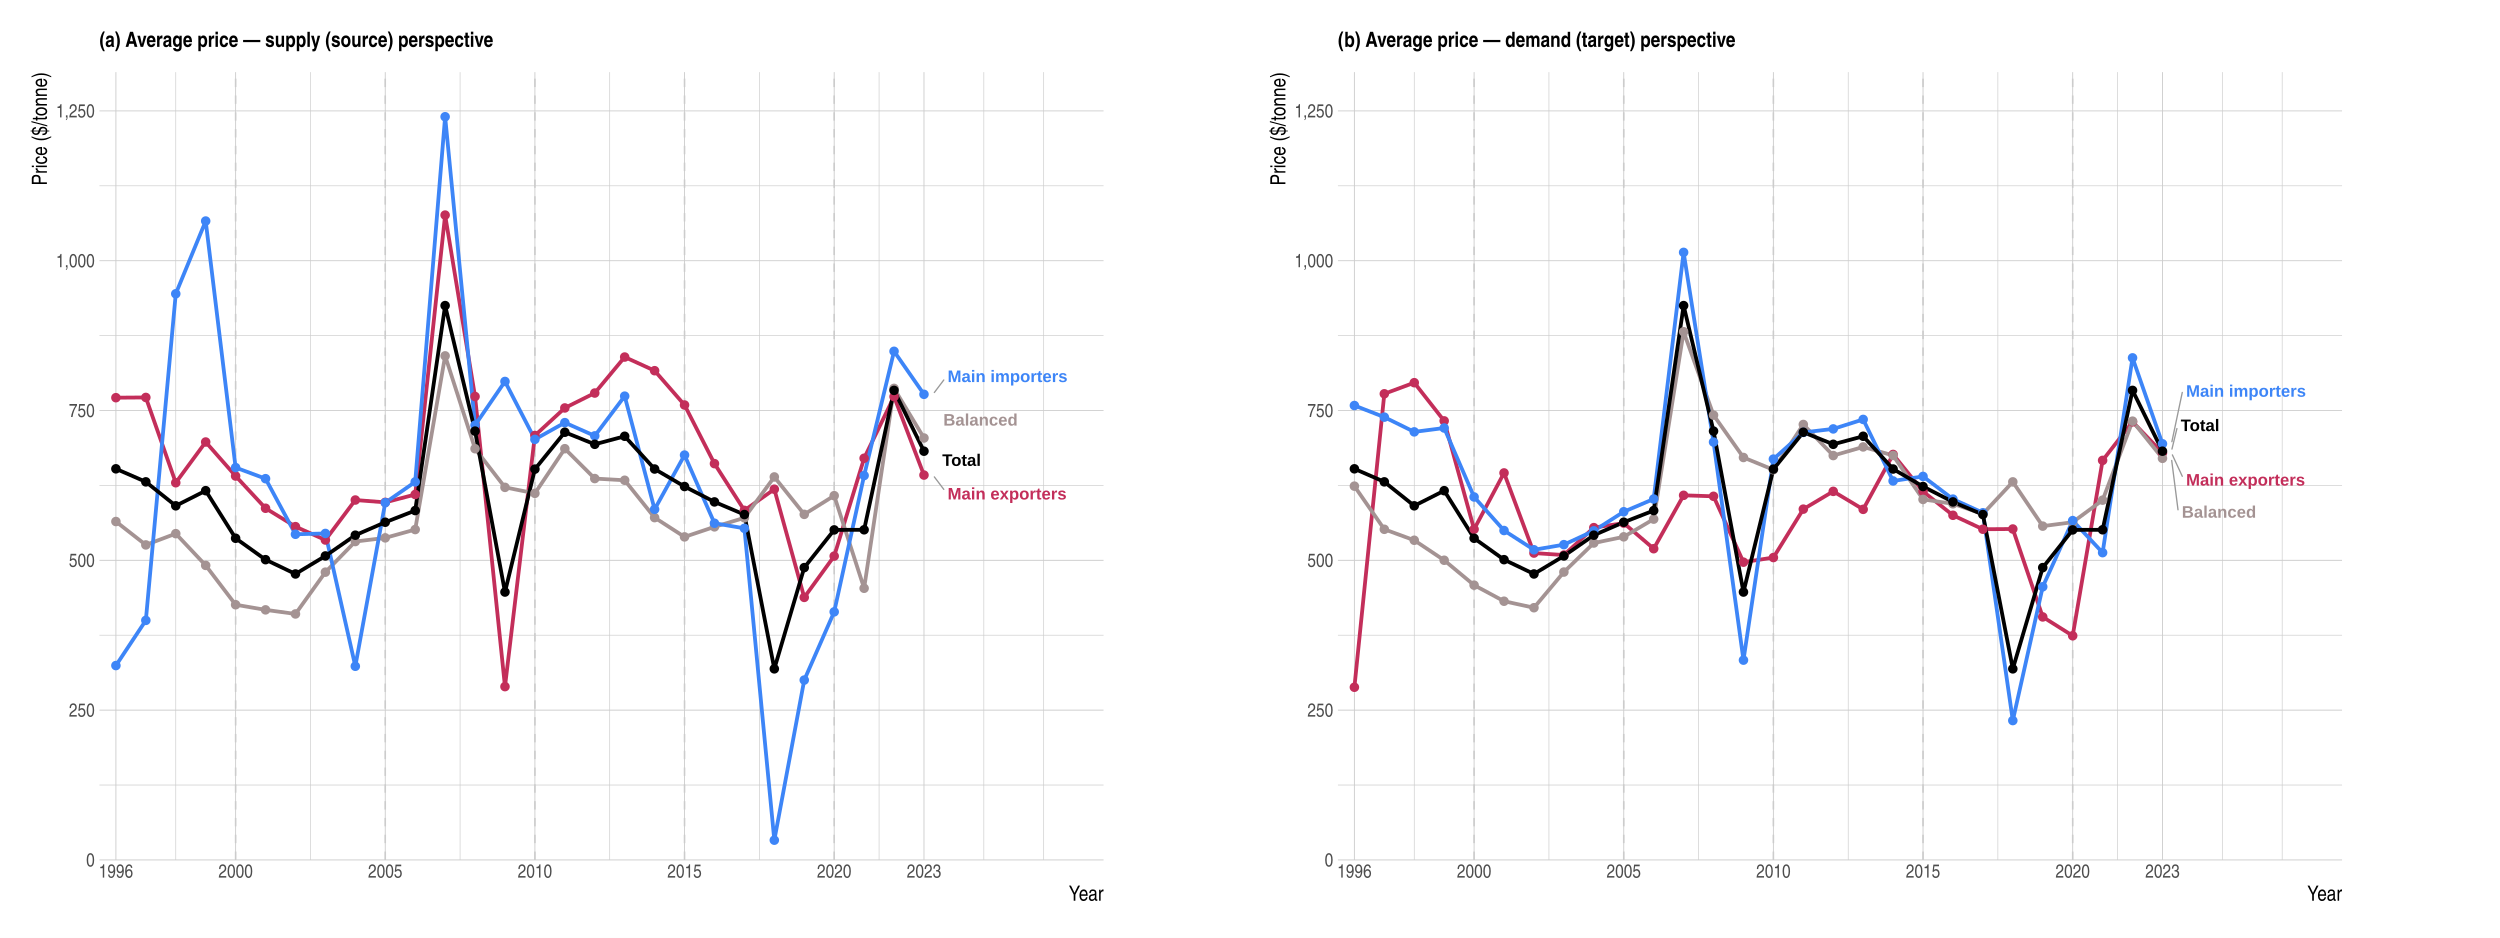
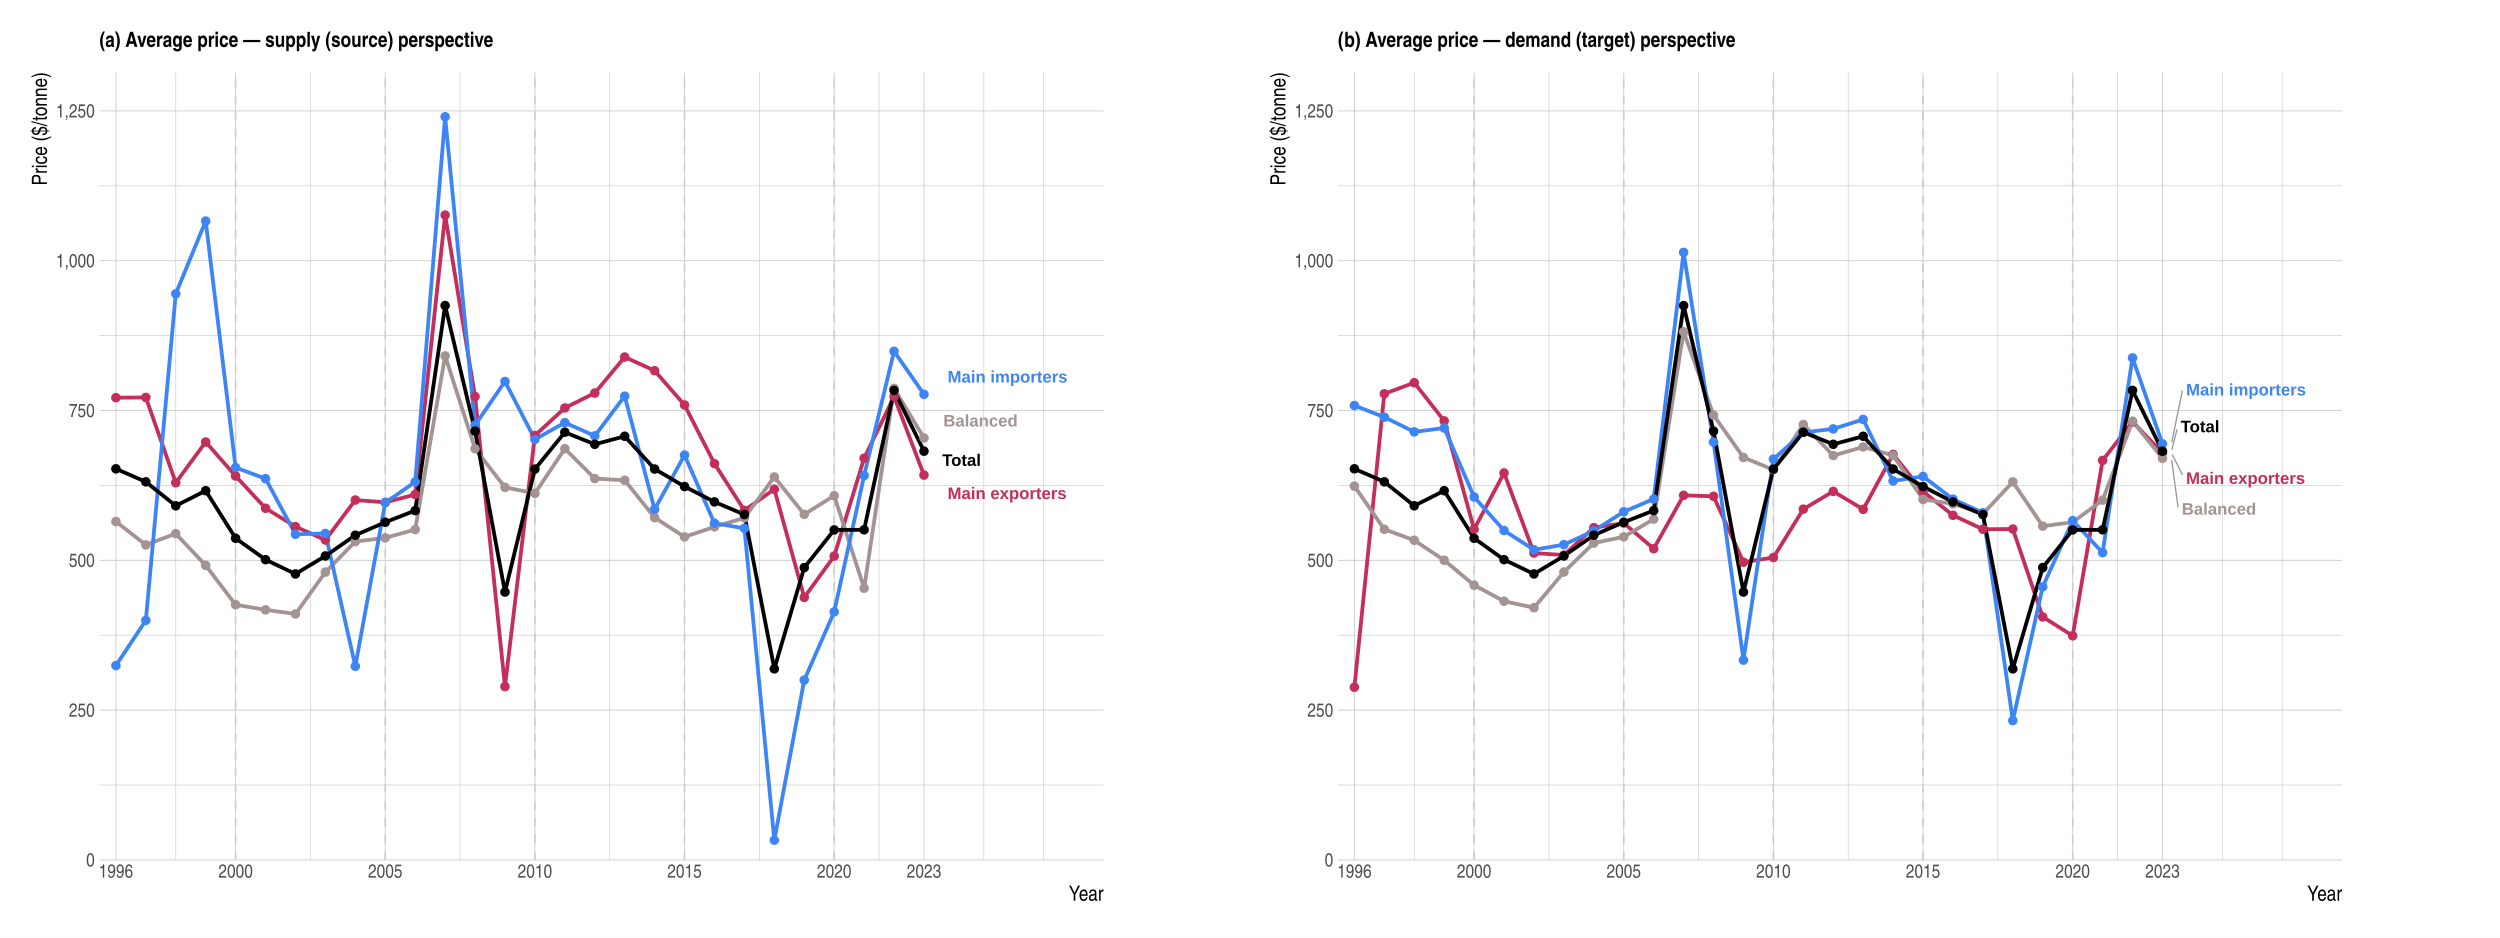
<svg xmlns="http://www.w3.org/2000/svg" class="svglite" width="1190.40pt" height="446.40pt" viewBox="0 0 1190.40 446.40">
  <defs>
    <style type="text/css">
    .svglite line, .svglite polyline, .svglite polygon, .svglite path, .svglite rect, .svglite circle {
      fill: none;
      stroke: #000000;
      stroke-linecap: round;
      stroke-linejoin: round;
      stroke-miterlimit: 10.00;
    }
    .svglite text {
      white-space: pre;
    }
  </style>
  </defs>
  <rect width="100%" height="100%" style="stroke: none; fill: #FFFFFF;" />
  <defs>
    <clipPath id="cpMC4wMHwxMTkwLjQwfDAuMDB8NDQ2LjQw">
      <rect x="0.00" y="0.00" width="1190.40" height="446.40" />
    </clipPath>
  </defs>
  <g clip-path="url(#cpMC4wMHwxMTkwLjQwfDAuMDB8NDQ2LjQw)">
    <rect x="0.00" y="0.00" width="1190.40" height="446.40" style="stroke-width: 1.07; stroke: #FFFFFF; fill: #FFFFFF;" />
  </g>
  <defs>
    <clipPath id="cpNDcuMzV8MTExNS4xOHwzNC4zNnw0MDkuNDY=">
      <rect x="47.35" y="34.36" width="1067.83" height="375.10" />
    </clipPath>
  </defs>
  <g clip-path="url(#cpNDcuMzV8MTExNS4xOHwzNC4zNnw0MDkuNDY=)">
</g>
  <g clip-path="url(#cpMC4wMHwxMTkwLjQwfDAuMDB8NDQ2LjQw)">
</g>
  <defs>
    <clipPath id="cpNS40OHw1OTUuMjB8NS40OHw0NDAuOTI=">
      <rect x="5.48" y="5.48" width="589.72" height="435.44" />
    </clipPath>
  </defs>
  <g clip-path="url(#cpNS40OHw1OTUuMjB8NS40OHw0NDAuOTI=)">
</g>
  <g clip-path="url(#cpMC4wMHwxMTkwLjQwfDAuMDB8NDQ2LjQw)">
</g>
  <defs>
    <clipPath id="cpNTk1LjIwfDExODQuOTJ8NS40OHw0NDAuOTI=">
      <rect x="595.20" y="5.48" width="589.72" height="435.44" />
    </clipPath>
  </defs>
  <g clip-path="url(#cpNTk1LjIwfDExODQuOTJ8NS40OHw0NDAuOTI=)">
</g>
  <g clip-path="url(#cpMC4wMHwxMTkwLjQwfDAuMDB8NDQ2LjQw)">
    <polyline points="47.35,373.80 525.46,373.80 " style="stroke-width: 0.32; stroke: #CCCCCC; stroke-linecap: butt;" />
    <polyline points="47.35,302.46 525.46,302.46 " style="stroke-width: 0.32; stroke: #CCCCCC; stroke-linecap: butt;" />
    <polyline points="47.35,231.13 525.46,231.13 " style="stroke-width: 0.32; stroke: #CCCCCC; stroke-linecap: butt;" />
    <polyline points="47.35,159.80 525.46,159.80 " style="stroke-width: 0.32; stroke: #CCCCCC; stroke-linecap: butt;" />
    <polyline points="47.35,88.47 525.46,88.47 " style="stroke-width: 0.32; stroke: #CCCCCC; stroke-linecap: butt;" />
    <polyline points="83.69,409.46 83.69,34.36 " style="stroke-width: 0.32; stroke: #CCCCCC; stroke-linecap: butt;" />
    <polyline points="147.82,409.46 147.82,34.36 " style="stroke-width: 0.32; stroke: #CCCCCC; stroke-linecap: butt;" />
    <polyline points="219.07,409.46 219.07,34.36 " style="stroke-width: 0.32; stroke: #CCCCCC; stroke-linecap: butt;" />
    <polyline points="290.32,409.46 290.32,34.36 " style="stroke-width: 0.32; stroke: #CCCCCC; stroke-linecap: butt;" />
    <polyline points="361.58,409.46 361.58,34.36 " style="stroke-width: 0.32; stroke: #CCCCCC; stroke-linecap: butt;" />
    <polyline points="418.58,409.46 418.58,34.36 " style="stroke-width: 0.32; stroke: #CCCCCC; stroke-linecap: butt;" />
    <polyline points="468.46,409.46 468.46,34.36 " style="stroke-width: 0.32; stroke: #CCCCCC; stroke-linecap: butt;" />
    <polyline points="496.96,409.46 496.96,34.36 " style="stroke-width: 0.32; stroke: #CCCCCC; stroke-linecap: butt;" />
    <polyline points="47.35,409.46 525.46,409.46 " style="stroke-width: 0.43; stroke: #CCCCCC; stroke-linecap: butt;" />
    <polyline points="47.35,338.13 525.46,338.13 " style="stroke-width: 0.43; stroke: #CCCCCC; stroke-linecap: butt;" />
    <polyline points="47.35,266.80 525.46,266.80 " style="stroke-width: 0.43; stroke: #CCCCCC; stroke-linecap: butt;" />
    <polyline points="47.35,195.47 525.46,195.47 " style="stroke-width: 0.43; stroke: #CCCCCC; stroke-linecap: butt;" />
    <polyline points="47.35,124.14 525.46,124.14 " style="stroke-width: 0.43; stroke: #CCCCCC; stroke-linecap: butt;" />
    <polyline points="47.35,52.80 525.46,52.80 " style="stroke-width: 0.43; stroke: #CCCCCC; stroke-linecap: butt;" />
    <polyline points="55.19,409.46 55.19,34.36 " style="stroke-width: 0.43; stroke: #CCCCCC; stroke-linecap: butt;" />
    <polyline points="112.19,409.46 112.19,34.36 " style="stroke-width: 0.43; stroke: #CCCCCC; stroke-linecap: butt;" />
    <polyline points="183.44,409.46 183.44,34.36 " style="stroke-width: 0.43; stroke: #CCCCCC; stroke-linecap: butt;" />
    <polyline points="254.70,409.46 254.70,34.36 " style="stroke-width: 0.43; stroke: #CCCCCC; stroke-linecap: butt;" />
    <polyline points="325.95,409.46 325.95,34.36 " style="stroke-width: 0.43; stroke: #CCCCCC; stroke-linecap: butt;" />
    <polyline points="397.21,409.46 397.21,34.36 " style="stroke-width: 0.43; stroke: #CCCCCC; stroke-linecap: butt;" />
    <polyline points="439.96,409.46 439.96,34.36 " style="stroke-width: 0.43; stroke: #CCCCCC; stroke-linecap: butt;" />
    <line x1="112.19" y1="409.46" x2="112.19" y2="34.36" style="stroke-width: 0.75; stroke: #CCCCCC; stroke-dasharray: 4.00,4.00; stroke-linecap: butt;" />
    <line x1="183.44" y1="409.46" x2="183.44" y2="34.36" style="stroke-width: 0.75; stroke: #CCCCCC; stroke-dasharray: 4.00,4.00; stroke-linecap: butt;" />
    <line x1="254.70" y1="409.46" x2="254.70" y2="34.36" style="stroke-width: 0.75; stroke: #CCCCCC; stroke-dasharray: 4.00,4.00; stroke-linecap: butt;" />
    <line x1="325.95" y1="409.46" x2="325.95" y2="34.36" style="stroke-width: 0.75; stroke: #CCCCCC; stroke-dasharray: 4.00,4.00; stroke-linecap: butt;" />
    <line x1="397.21" y1="409.46" x2="397.21" y2="34.36" style="stroke-width: 0.75; stroke: #CCCCCC; stroke-dasharray: 4.00,4.00; stroke-linecap: butt;" />
    <polyline points="55.19,189.36 69.44,189.25 83.69,229.86 97.94,210.47 112.19,226.67 126.44,242.01 140.69,250.76 154.94,257.13 169.19,238.09 183.44,239.21 197.70,235.46 211.95,102.42 226.20,188.80 240.45,326.94 254.70,207.36 268.95,194.25 283.20,187.15 297.45,170.01 311.70,176.51 325.95,192.85 340.20,220.76 354.45,243.02 368.70,232.94 382.95,284.45 397.21,264.80 411.46,218.20 425.71,188.87 439.96,226.21 " style="stroke-width: 1.81; stroke: #C32E5A; stroke-linecap: butt;" />
    <polyline points="55.19,248.33 69.44,259.47 83.69,254.10 97.94,269.22 112.19,287.95 126.44,290.39 140.69,292.34 154.94,272.44 169.19,257.86 183.44,256.11 197.70,252.15 211.95,169.45 226.20,213.66 240.45,232.06 254.70,234.91 268.95,213.65 283.20,227.87 297.45,228.68 311.70,246.47 325.95,255.65 340.20,250.87 354.45,246.57 368.70,227.10 382.95,244.92 397.21,236.02 411.46,280.11 425.71,184.93 439.96,208.56 " style="stroke-width: 1.81; stroke: #A49393; stroke-linecap: butt;" />
    <polyline points="55.19,316.91 69.44,295.40 83.69,139.89 97.94,105.25 112.19,222.64 126.44,227.93 140.69,254.40 154.94,254.01 169.19,317.25 183.44,239.35 197.70,229.46 211.95,55.59 226.20,202.44 240.45,181.64 254.70,209.22 268.95,201.24 283.20,207.55 297.45,188.63 311.70,242.53 325.95,216.69 340.20,249.15 354.45,251.56 368.70,400.06 382.95,323.82 397.21,291.34 411.46,226.43 425.71,167.28 439.96,187.76 " style="stroke-width: 1.81; stroke: #3D85F7; stroke-linecap: butt;" />
    <polyline points="55.19,223.23 69.44,229.44 83.69,240.85 97.94,233.64 112.19,256.30 126.44,266.49 140.69,273.30 154.94,264.72 169.19,254.84 183.44,248.67 197.70,243.11 211.95,145.51 226.20,205.28 240.45,281.91 254.70,223.38 268.95,205.81 283.20,211.56 297.45,207.73 311.70,223.33 325.95,231.66 340.20,238.99 354.45,245.01 368.70,318.48 382.95,270.27 397.21,252.32 411.46,252.26 425.71,185.89 439.96,214.84 " style="stroke-width: 1.81; stroke-linecap: butt;" />
    <circle cx="55.19" cy="189.36" r="2.27" style="stroke-width: 0.71; stroke: none; fill: #C32E5A;" />
    <circle cx="69.44" cy="189.25" r="2.27" style="stroke-width: 0.71; stroke: none; fill: #C32E5A;" />
    <circle cx="83.69" cy="229.86" r="2.27" style="stroke-width: 0.71; stroke: none; fill: #C32E5A;" />
    <circle cx="97.94" cy="210.47" r="2.27" style="stroke-width: 0.71; stroke: none; fill: #C32E5A;" />
    <circle cx="112.19" cy="226.67" r="2.27" style="stroke-width: 0.71; stroke: none; fill: #C32E5A;" />
    <circle cx="126.44" cy="242.01" r="2.27" style="stroke-width: 0.71; stroke: none; fill: #C32E5A;" />
    <circle cx="140.69" cy="250.76" r="2.27" style="stroke-width: 0.71; stroke: none; fill: #C32E5A;" />
    <circle cx="154.94" cy="257.13" r="2.27" style="stroke-width: 0.71; stroke: none; fill: #C32E5A;" />
    <circle cx="169.19" cy="238.09" r="2.27" style="stroke-width: 0.71; stroke: none; fill: #C32E5A;" />
    <circle cx="183.44" cy="239.21" r="2.27" style="stroke-width: 0.71; stroke: none; fill: #C32E5A;" />
    <circle cx="197.70" cy="235.46" r="2.27" style="stroke-width: 0.71; stroke: none; fill: #C32E5A;" />
    <circle cx="211.95" cy="102.42" r="2.27" style="stroke-width: 0.71; stroke: none; fill: #C32E5A;" />
    <circle cx="226.20" cy="188.80" r="2.27" style="stroke-width: 0.71; stroke: none; fill: #C32E5A;" />
    <circle cx="240.45" cy="326.94" r="2.27" style="stroke-width: 0.71; stroke: none; fill: #C32E5A;" />
    <circle cx="254.70" cy="207.36" r="2.27" style="stroke-width: 0.71; stroke: none; fill: #C32E5A;" />
    <circle cx="268.95" cy="194.25" r="2.27" style="stroke-width: 0.71; stroke: none; fill: #C32E5A;" />
    <circle cx="283.20" cy="187.15" r="2.27" style="stroke-width: 0.71; stroke: none; fill: #C32E5A;" />
    <circle cx="297.45" cy="170.01" r="2.27" style="stroke-width: 0.71; stroke: none; fill: #C32E5A;" />
    <circle cx="311.70" cy="176.51" r="2.27" style="stroke-width: 0.71; stroke: none; fill: #C32E5A;" />
    <circle cx="325.95" cy="192.85" r="2.27" style="stroke-width: 0.71; stroke: none; fill: #C32E5A;" />
    <circle cx="340.20" cy="220.76" r="2.27" style="stroke-width: 0.71; stroke: none; fill: #C32E5A;" />
    <circle cx="354.45" cy="243.02" r="2.27" style="stroke-width: 0.71; stroke: none; fill: #C32E5A;" />
    <circle cx="368.70" cy="232.94" r="2.27" style="stroke-width: 0.71; stroke: none; fill: #C32E5A;" />
    <circle cx="382.95" cy="284.45" r="2.27" style="stroke-width: 0.71; stroke: none; fill: #C32E5A;" />
    <circle cx="397.21" cy="264.80" r="2.27" style="stroke-width: 0.71; stroke: none; fill: #C32E5A;" />
    <circle cx="411.46" cy="218.20" r="2.27" style="stroke-width: 0.71; stroke: none; fill: #C32E5A;" />
    <circle cx="425.71" cy="188.87" r="2.27" style="stroke-width: 0.71; stroke: none; fill: #C32E5A;" />
    <circle cx="439.96" cy="226.21" r="2.27" style="stroke-width: 0.71; stroke: none; fill: #C32E5A;" />
    <circle cx="55.19" cy="248.33" r="2.27" style="stroke-width: 0.71; stroke: none; fill: #A49393;" />
    <circle cx="69.44" cy="259.47" r="2.27" style="stroke-width: 0.71; stroke: none; fill: #A49393;" />
    <circle cx="83.69" cy="254.10" r="2.27" style="stroke-width: 0.71; stroke: none; fill: #A49393;" />
    <circle cx="97.94" cy="269.22" r="2.27" style="stroke-width: 0.71; stroke: none; fill: #A49393;" />
    <circle cx="112.19" cy="287.95" r="2.27" style="stroke-width: 0.71; stroke: none; fill: #A49393;" />
    <circle cx="126.44" cy="290.39" r="2.27" style="stroke-width: 0.71; stroke: none; fill: #A49393;" />
    <circle cx="140.69" cy="292.34" r="2.27" style="stroke-width: 0.71; stroke: none; fill: #A49393;" />
    <circle cx="154.94" cy="272.44" r="2.27" style="stroke-width: 0.71; stroke: none; fill: #A49393;" />
    <circle cx="169.19" cy="257.86" r="2.27" style="stroke-width: 0.71; stroke: none; fill: #A49393;" />
    <circle cx="183.44" cy="256.11" r="2.27" style="stroke-width: 0.71; stroke: none; fill: #A49393;" />
    <circle cx="197.70" cy="252.15" r="2.27" style="stroke-width: 0.71; stroke: none; fill: #A49393;" />
    <circle cx="211.95" cy="169.45" r="2.27" style="stroke-width: 0.71; stroke: none; fill: #A49393;" />
    <circle cx="226.20" cy="213.66" r="2.27" style="stroke-width: 0.71; stroke: none; fill: #A49393;" />
    <circle cx="240.45" cy="232.06" r="2.27" style="stroke-width: 0.71; stroke: none; fill: #A49393;" />
    <circle cx="254.70" cy="234.91" r="2.27" style="stroke-width: 0.71; stroke: none; fill: #A49393;" />
    <circle cx="268.95" cy="213.65" r="2.27" style="stroke-width: 0.71; stroke: none; fill: #A49393;" />
    <circle cx="283.20" cy="227.87" r="2.27" style="stroke-width: 0.71; stroke: none; fill: #A49393;" />
    <circle cx="297.45" cy="228.68" r="2.27" style="stroke-width: 0.71; stroke: none; fill: #A49393;" />
    <circle cx="311.70" cy="246.47" r="2.27" style="stroke-width: 0.71; stroke: none; fill: #A49393;" />
    <circle cx="325.95" cy="255.65" r="2.27" style="stroke-width: 0.71; stroke: none; fill: #A49393;" />
    <circle cx="340.20" cy="250.87" r="2.27" style="stroke-width: 0.71; stroke: none; fill: #A49393;" />
    <circle cx="354.45" cy="246.57" r="2.27" style="stroke-width: 0.71; stroke: none; fill: #A49393;" />
    <circle cx="368.70" cy="227.10" r="2.27" style="stroke-width: 0.71; stroke: none; fill: #A49393;" />
    <circle cx="382.95" cy="244.92" r="2.27" style="stroke-width: 0.71; stroke: none; fill: #A49393;" />
    <circle cx="397.21" cy="236.02" r="2.27" style="stroke-width: 0.71; stroke: none; fill: #A49393;" />
    <circle cx="411.46" cy="280.11" r="2.27" style="stroke-width: 0.71; stroke: none; fill: #A49393;" />
    <circle cx="425.71" cy="184.93" r="2.27" style="stroke-width: 0.71; stroke: none; fill: #A49393;" />
    <circle cx="439.96" cy="208.56" r="2.27" style="stroke-width: 0.71; stroke: none; fill: #A49393;" />
    <circle cx="55.19" cy="316.91" r="2.27" style="stroke-width: 0.71; stroke: none; fill: #3D85F7;" />
    <circle cx="69.44" cy="295.40" r="2.27" style="stroke-width: 0.71; stroke: none; fill: #3D85F7;" />
    <circle cx="83.69" cy="139.89" r="2.27" style="stroke-width: 0.71; stroke: none; fill: #3D85F7;" />
    <circle cx="97.94" cy="105.25" r="2.27" style="stroke-width: 0.71; stroke: none; fill: #3D85F7;" />
    <circle cx="112.19" cy="222.64" r="2.27" style="stroke-width: 0.71; stroke: none; fill: #3D85F7;" />
    <circle cx="126.44" cy="227.93" r="2.27" style="stroke-width: 0.71; stroke: none; fill: #3D85F7;" />
    <circle cx="140.69" cy="254.40" r="2.27" style="stroke-width: 0.71; stroke: none; fill: #3D85F7;" />
    <circle cx="154.94" cy="254.01" r="2.27" style="stroke-width: 0.71; stroke: none; fill: #3D85F7;" />
    <circle cx="169.19" cy="317.25" r="2.27" style="stroke-width: 0.71; stroke: none; fill: #3D85F7;" />
    <circle cx="183.44" cy="239.35" r="2.27" style="stroke-width: 0.71; stroke: none; fill: #3D85F7;" />
    <circle cx="197.70" cy="229.46" r="2.27" style="stroke-width: 0.71; stroke: none; fill: #3D85F7;" />
    <circle cx="211.95" cy="55.59" r="2.27" style="stroke-width: 0.71; stroke: none; fill: #3D85F7;" />
    <circle cx="226.20" cy="202.44" r="2.27" style="stroke-width: 0.71; stroke: none; fill: #3D85F7;" />
    <circle cx="240.45" cy="181.64" r="2.27" style="stroke-width: 0.71; stroke: none; fill: #3D85F7;" />
    <circle cx="254.70" cy="209.22" r="2.27" style="stroke-width: 0.71; stroke: none; fill: #3D85F7;" />
    <circle cx="268.95" cy="201.24" r="2.27" style="stroke-width: 0.71; stroke: none; fill: #3D85F7;" />
    <circle cx="283.20" cy="207.55" r="2.27" style="stroke-width: 0.71; stroke: none; fill: #3D85F7;" />
    <circle cx="297.45" cy="188.63" r="2.27" style="stroke-width: 0.71; stroke: none; fill: #3D85F7;" />
    <circle cx="311.70" cy="242.53" r="2.27" style="stroke-width: 0.71; stroke: none; fill: #3D85F7;" />
    <circle cx="325.95" cy="216.69" r="2.27" style="stroke-width: 0.71; stroke: none; fill: #3D85F7;" />
    <circle cx="340.20" cy="249.15" r="2.27" style="stroke-width: 0.71; stroke: none; fill: #3D85F7;" />
    <circle cx="354.45" cy="251.56" r="2.27" style="stroke-width: 0.71; stroke: none; fill: #3D85F7;" />
    <circle cx="368.70" cy="400.06" r="2.27" style="stroke-width: 0.71; stroke: none; fill: #3D85F7;" />
    <circle cx="382.95" cy="323.82" r="2.27" style="stroke-width: 0.71; stroke: none; fill: #3D85F7;" />
    <circle cx="397.21" cy="291.34" r="2.27" style="stroke-width: 0.71; stroke: none; fill: #3D85F7;" />
    <circle cx="411.46" cy="226.43" r="2.27" style="stroke-width: 0.71; stroke: none; fill: #3D85F7;" />
    <circle cx="425.71" cy="167.28" r="2.27" style="stroke-width: 0.71; stroke: none; fill: #3D85F7;" />
    <circle cx="439.96" cy="187.76" r="2.27" style="stroke-width: 0.71; stroke: none; fill: #3D85F7;" />
    <circle cx="55.19" cy="223.23" r="2.27" style="stroke-width: 0.71; stroke: none; fill: #000000;" />
    <circle cx="69.44" cy="229.44" r="2.27" style="stroke-width: 0.71; stroke: none; fill: #000000;" />
    <circle cx="83.69" cy="240.85" r="2.27" style="stroke-width: 0.71; stroke: none; fill: #000000;" />
    <circle cx="97.94" cy="233.64" r="2.27" style="stroke-width: 0.71; stroke: none; fill: #000000;" />
    <circle cx="112.19" cy="256.30" r="2.27" style="stroke-width: 0.71; stroke: none; fill: #000000;" />
    <circle cx="126.44" cy="266.49" r="2.27" style="stroke-width: 0.71; stroke: none; fill: #000000;" />
    <circle cx="140.69" cy="273.30" r="2.27" style="stroke-width: 0.71; stroke: none; fill: #000000;" />
    <circle cx="154.94" cy="264.72" r="2.27" style="stroke-width: 0.71; stroke: none; fill: #000000;" />
    <circle cx="169.19" cy="254.84" r="2.27" style="stroke-width: 0.71; stroke: none; fill: #000000;" />
    <circle cx="183.44" cy="248.67" r="2.27" style="stroke-width: 0.71; stroke: none; fill: #000000;" />
    <circle cx="197.70" cy="243.11" r="2.27" style="stroke-width: 0.71; stroke: none; fill: #000000;" />
    <circle cx="211.95" cy="145.51" r="2.27" style="stroke-width: 0.71; stroke: none; fill: #000000;" />
    <circle cx="226.20" cy="205.28" r="2.27" style="stroke-width: 0.71; stroke: none; fill: #000000;" />
    <circle cx="240.45" cy="281.91" r="2.27" style="stroke-width: 0.71; stroke: none; fill: #000000;" />
    <circle cx="254.70" cy="223.38" r="2.27" style="stroke-width: 0.71; stroke: none; fill: #000000;" />
    <circle cx="268.95" cy="205.81" r="2.27" style="stroke-width: 0.71; stroke: none; fill: #000000;" />
    <circle cx="283.20" cy="211.56" r="2.27" style="stroke-width: 0.71; stroke: none; fill: #000000;" />
    <circle cx="297.45" cy="207.73" r="2.27" style="stroke-width: 0.71; stroke: none; fill: #000000;" />
    <circle cx="311.70" cy="223.33" r="2.27" style="stroke-width: 0.71; stroke: none; fill: #000000;" />
    <circle cx="325.95" cy="231.66" r="2.27" style="stroke-width: 0.71; stroke: none; fill: #000000;" />
    <circle cx="340.20" cy="238.99" r="2.27" style="stroke-width: 0.71; stroke: none; fill: #000000;" />
    <circle cx="354.45" cy="245.01" r="2.27" style="stroke-width: 0.71; stroke: none; fill: #000000;" />
    <circle cx="368.70" cy="318.48" r="2.27" style="stroke-width: 0.71; stroke: none; fill: #000000;" />
    <circle cx="382.95" cy="270.27" r="2.27" style="stroke-width: 0.71; stroke: none; fill: #000000;" />
    <circle cx="397.21" cy="252.32" r="2.27" style="stroke-width: 0.71; stroke: none; fill: #000000;" />
    <circle cx="411.46" cy="252.26" r="2.27" style="stroke-width: 0.71; stroke: none; fill: #000000;" />
    <circle cx="425.71" cy="185.89" r="2.27" style="stroke-width: 0.71; stroke: none; fill: #000000;" />
    <circle cx="439.96" cy="214.84" r="2.27" style="stroke-width: 0.71; stroke: none; fill: #000000;" />
-     <line x1="449.39" y1="233.02" x2="444.90" y2="227.09" style="stroke-width: 0.64; stroke: #999999;" />
-     <line x1="449.39" y1="180.94" x2="444.90" y2="186.88" style="stroke-width: 0.64; stroke: #999999;" />
-     <text x="451.19" y="237.84" style="font-size: 7.97px; font-weight: bold;fill: #C32E5A; font-family: &quot;Liberation Sans&quot;;" textLength="67.92px" lengthAdjust="spacingAndGlyphs">Main exporters</text>
-     <text x="449.16" y="202.66" style="font-size: 7.97px; font-weight: bold;fill: #A49393; font-family: &quot;Liberation Sans&quot;;" textLength="41.00px" lengthAdjust="spacingAndGlyphs">Balanced</text>
-     <text x="451.19" y="181.93" style="font-size: 7.97px; font-weight: bold;fill: #3D85F7; font-family: &quot;Liberation Sans&quot;;" textLength="68.41px" lengthAdjust="spacingAndGlyphs">Main importers</text>
+     <text x="451.19" y="237.62" style="font-size: 7.97px; font-weight: bold;fill: #C32E5A; font-family: &quot;Liberation Sans&quot;;" textLength="67.92px" lengthAdjust="spacingAndGlyphs">Main exporters</text>
+     <text x="449.16" y="203.08" style="font-size: 7.97px; font-weight: bold;fill: #A49393; font-family: &quot;Liberation Sans&quot;;" textLength="41.00px" lengthAdjust="spacingAndGlyphs">Balanced</text>
+     <text x="451.19" y="182.15" style="font-size: 7.97px; font-weight: bold;fill: #3D85F7; font-family: &quot;Liberation Sans&quot;;" textLength="68.41px" lengthAdjust="spacingAndGlyphs">Main importers</text>
    <text x="448.64" y="221.84" style="font-size: 7.97px; font-weight: bold; font-family: &quot;Liberation Sans&quot;;" textLength="21.74px" lengthAdjust="spacingAndGlyphs">Total</text>
    <text x="45.11" y="412.56" text-anchor="end" style="font-size: 9.00px;fill: #4D4D4D; font-family: &quot;Liberation Sans Narrow&quot;;" textLength="4.10px" lengthAdjust="spacingAndGlyphs">0</text>
    <text x="45.11" y="341.23" text-anchor="end" style="font-size: 9.00px;fill: #4D4D4D; font-family: &quot;Liberation Sans Narrow&quot;;" textLength="12.31px" lengthAdjust="spacingAndGlyphs">250</text>
    <text x="45.11" y="269.89" text-anchor="end" style="font-size: 9.00px;fill: #4D4D4D; font-family: &quot;Liberation Sans Narrow&quot;;" textLength="12.31px" lengthAdjust="spacingAndGlyphs">500</text>
    <text x="45.11" y="198.56" text-anchor="end" style="font-size: 9.00px;fill: #4D4D4D; font-family: &quot;Liberation Sans Narrow&quot;;" textLength="12.31px" lengthAdjust="spacingAndGlyphs">750</text>
    <text x="45.11" y="127.23" text-anchor="end" style="font-size: 9.00px;fill: #4D4D4D; font-family: &quot;Liberation Sans Narrow&quot;;" textLength="18.47px" lengthAdjust="spacingAndGlyphs">1,000</text>
    <text x="45.11" y="55.90" text-anchor="end" style="font-size: 9.00px;fill: #4D4D4D; font-family: &quot;Liberation Sans Narrow&quot;;" textLength="18.47px" lengthAdjust="spacingAndGlyphs">1,250</text>
    <text x="55.19" y="417.89" text-anchor="middle" style="font-size: 9.00px;fill: #4D4D4D; font-family: &quot;Liberation Sans Narrow&quot;;" textLength="16.42px" lengthAdjust="spacingAndGlyphs">1996</text>
    <text x="112.19" y="417.89" text-anchor="middle" style="font-size: 9.00px;fill: #4D4D4D; font-family: &quot;Liberation Sans Narrow&quot;;" textLength="16.42px" lengthAdjust="spacingAndGlyphs">2000</text>
    <text x="183.44" y="417.89" text-anchor="middle" style="font-size: 9.00px;fill: #4D4D4D; font-family: &quot;Liberation Sans Narrow&quot;;" textLength="16.42px" lengthAdjust="spacingAndGlyphs">2005</text>
    <text x="254.70" y="417.89" text-anchor="middle" style="font-size: 9.00px;fill: #4D4D4D; font-family: &quot;Liberation Sans Narrow&quot;;" textLength="16.42px" lengthAdjust="spacingAndGlyphs">2010</text>
    <text x="325.95" y="417.89" text-anchor="middle" style="font-size: 9.00px;fill: #4D4D4D; font-family: &quot;Liberation Sans Narrow&quot;;" textLength="16.42px" lengthAdjust="spacingAndGlyphs">2015</text>
    <text x="397.21" y="417.89" text-anchor="middle" style="font-size: 9.00px;fill: #4D4D4D; font-family: &quot;Liberation Sans Narrow&quot;;" textLength="16.42px" lengthAdjust="spacingAndGlyphs">2020</text>
    <text x="439.96" y="417.89" text-anchor="middle" style="font-size: 9.00px;fill: #4D4D4D; font-family: &quot;Liberation Sans Narrow&quot;;" textLength="16.42px" lengthAdjust="spacingAndGlyphs">2023</text>
    <text x="525.46" y="428.88" text-anchor="end" style="font-size: 10.00px; font-family: &quot;Liberation Sans Narrow&quot;;" textLength="16.57px" lengthAdjust="spacingAndGlyphs">Year</text>
    <text transform="translate(22.33,34.36) rotate(-90)" text-anchor="end" style="font-size: 10.00px; font-family: &quot;Liberation Sans Narrow&quot;;" textLength="53.78px" lengthAdjust="spacingAndGlyphs">Price ($/tonne)</text>
    <text x="47.35" y="22.33" style="font-size: 10.00px; font-weight: bold; font-family: &quot;Liberation Sans Narrow&quot;;" textLength="187.61px" lengthAdjust="spacingAndGlyphs">(a) Average price — supply (source) perspective</text>
    <polyline points="637.07,373.80 1115.18,373.80 " style="stroke-width: 0.32; stroke: #CCCCCC; stroke-linecap: butt;" />
    <polyline points="637.07,302.46 1115.18,302.46 " style="stroke-width: 0.32; stroke: #CCCCCC; stroke-linecap: butt;" />
    <polyline points="637.07,231.13 1115.18,231.13 " style="stroke-width: 0.32; stroke: #CCCCCC; stroke-linecap: butt;" />
    <polyline points="637.07,159.80 1115.18,159.80 " style="stroke-width: 0.32; stroke: #CCCCCC; stroke-linecap: butt;" />
    <polyline points="637.07,88.47 1115.18,88.47 " style="stroke-width: 0.32; stroke: #CCCCCC; stroke-linecap: butt;" />
    <polyline points="673.41,409.46 673.41,34.36 " style="stroke-width: 0.32; stroke: #CCCCCC; stroke-linecap: butt;" />
    <polyline points="737.54,409.46 737.54,34.36 " style="stroke-width: 0.32; stroke: #CCCCCC; stroke-linecap: butt;" />
    <polyline points="808.79,409.46 808.79,34.36 " style="stroke-width: 0.32; stroke: #CCCCCC; stroke-linecap: butt;" />
    <polyline points="880.05,409.46 880.05,34.36 " style="stroke-width: 0.32; stroke: #CCCCCC; stroke-linecap: butt;" />
    <polyline points="951.30,409.46 951.30,34.36 " style="stroke-width: 0.32; stroke: #CCCCCC; stroke-linecap: butt;" />
    <polyline points="1008.30,409.46 1008.30,34.36 " style="stroke-width: 0.32; stroke: #CCCCCC; stroke-linecap: butt;" />
    <polyline points="1058.18,409.46 1058.18,34.36 " style="stroke-width: 0.32; stroke: #CCCCCC; stroke-linecap: butt;" />
    <polyline points="1086.68,409.46 1086.68,34.36 " style="stroke-width: 0.32; stroke: #CCCCCC; stroke-linecap: butt;" />
    <polyline points="637.07,409.46 1115.18,409.46 " style="stroke-width: 0.43; stroke: #CCCCCC; stroke-linecap: butt;" />
    <polyline points="637.07,338.13 1115.18,338.13 " style="stroke-width: 0.43; stroke: #CCCCCC; stroke-linecap: butt;" />
    <polyline points="637.07,266.80 1115.18,266.80 " style="stroke-width: 0.43; stroke: #CCCCCC; stroke-linecap: butt;" />
    <polyline points="637.07,195.47 1115.18,195.47 " style="stroke-width: 0.43; stroke: #CCCCCC; stroke-linecap: butt;" />
    <polyline points="637.07,124.14 1115.18,124.14 " style="stroke-width: 0.43; stroke: #CCCCCC; stroke-linecap: butt;" />
    <polyline points="637.07,52.80 1115.18,52.80 " style="stroke-width: 0.43; stroke: #CCCCCC; stroke-linecap: butt;" />
    <polyline points="644.91,409.46 644.91,34.36 " style="stroke-width: 0.43; stroke: #CCCCCC; stroke-linecap: butt;" />
    <polyline points="701.91,409.46 701.91,34.36 " style="stroke-width: 0.43; stroke: #CCCCCC; stroke-linecap: butt;" />
    <polyline points="773.16,409.46 773.16,34.36 " style="stroke-width: 0.43; stroke: #CCCCCC; stroke-linecap: butt;" />
    <polyline points="844.42,409.46 844.42,34.36 " style="stroke-width: 0.43; stroke: #CCCCCC; stroke-linecap: butt;" />
    <polyline points="915.67,409.46 915.67,34.36 " style="stroke-width: 0.43; stroke: #CCCCCC; stroke-linecap: butt;" />
    <polyline points="986.93,409.46 986.93,34.36 " style="stroke-width: 0.43; stroke: #CCCCCC; stroke-linecap: butt;" />
    <polyline points="1029.68,409.46 1029.68,34.36 " style="stroke-width: 0.43; stroke: #CCCCCC; stroke-linecap: butt;" />
    <line x1="701.91" y1="409.46" x2="701.91" y2="34.36" style="stroke-width: 0.75; stroke: #CCCCCC; stroke-dasharray: 4.00,4.00; stroke-linecap: butt;" />
    <line x1="773.16" y1="409.46" x2="773.16" y2="34.36" style="stroke-width: 0.75; stroke: #CCCCCC; stroke-dasharray: 4.00,4.00; stroke-linecap: butt;" />
    <line x1="844.42" y1="409.46" x2="844.42" y2="34.36" style="stroke-width: 0.75; stroke: #CCCCCC; stroke-dasharray: 4.00,4.00; stroke-linecap: butt;" />
    <line x1="915.67" y1="409.46" x2="915.67" y2="34.36" style="stroke-width: 0.75; stroke: #CCCCCC; stroke-dasharray: 4.00,4.00; stroke-linecap: butt;" />
    <line x1="986.93" y1="409.46" x2="986.93" y2="34.36" style="stroke-width: 0.75; stroke: #CCCCCC; stroke-dasharray: 4.00,4.00; stroke-linecap: butt;" />
    <polyline points="644.91,327.24 659.16,187.51 673.41,182.22 687.66,200.41 701.91,252.01 716.16,225.19 730.41,263.35 744.66,264.29 758.91,251.24 773.16,249.08 787.42,261.27 801.67,235.85 815.92,236.32 830.17,267.69 844.42,265.48 858.67,242.43 872.92,233.97 887.17,242.53 901.42,216.39 915.67,234.02 929.92,245.36 944.17,252.00 958.42,251.89 972.67,293.76 986.93,302.73 1001.18,219.22 1015.43,200.87 1029.68,215.65 " style="stroke-width: 1.81; stroke: #C32E5A; stroke-linecap: butt;" />
    <polyline points="644.91,231.48 659.16,252.03 673.41,257.25 687.66,266.77 701.91,278.63 716.16,286.28 730.41,289.37 744.66,272.39 758.91,258.56 773.16,255.62 787.42,247.19 801.67,157.96 815.92,197.67 830.17,217.84 844.42,223.68 858.67,202.12 872.92,216.92 887.17,212.81 901.42,216.87 915.67,237.80 929.92,239.89 944.17,244.71 958.42,229.45 972.67,250.52 986.93,248.64 1001.18,238.15 1015.43,200.54 1029.68,218.24 " style="stroke-width: 1.81; stroke: #A49393; stroke-linecap: butt;" />
    <polyline points="644.91,193.09 659.16,198.63 673.41,205.64 687.66,203.80 701.91,236.64 716.16,252.61 730.41,261.78 744.66,259.34 758.91,252.76 773.16,243.67 787.42,237.60 801.67,120.17 815.92,210.49 830.17,314.33 844.42,218.61 858.67,205.90 872.92,204.23 887.17,199.71 901.42,229.01 915.67,226.85 929.92,237.66 944.17,244.16 958.42,343.10 972.67,279.40 986.93,247.90 1001.18,263.15 1015.43,170.40 1029.68,211.32 " style="stroke-width: 1.81; stroke: #3D85F7; stroke-linecap: butt;" />
    <polyline points="644.91,223.23 659.16,229.44 673.41,240.85 687.66,233.64 701.91,256.30 716.16,266.49 730.41,273.30 744.66,264.72 758.91,254.84 773.16,248.67 787.42,243.11 801.67,145.51 815.92,205.28 830.17,281.91 844.42,223.38 858.67,205.81 872.92,211.56 887.17,207.73 901.42,223.33 915.67,231.66 929.92,238.99 944.17,245.01 958.42,318.48 972.67,270.27 986.93,252.32 1001.18,252.26 1015.43,185.89 1029.68,214.84 " style="stroke-width: 1.81; stroke-linecap: butt;" />
    <circle cx="644.91" cy="327.24" r="2.27" style="stroke-width: 0.71; stroke: none; fill: #C32E5A;" />
    <circle cx="659.16" cy="187.51" r="2.27" style="stroke-width: 0.71; stroke: none; fill: #C32E5A;" />
    <circle cx="673.41" cy="182.22" r="2.27" style="stroke-width: 0.71; stroke: none; fill: #C32E5A;" />
    <circle cx="687.66" cy="200.41" r="2.27" style="stroke-width: 0.71; stroke: none; fill: #C32E5A;" />
    <circle cx="701.91" cy="252.01" r="2.27" style="stroke-width: 0.71; stroke: none; fill: #C32E5A;" />
    <circle cx="716.16" cy="225.19" r="2.27" style="stroke-width: 0.71; stroke: none; fill: #C32E5A;" />
    <circle cx="730.41" cy="263.35" r="2.27" style="stroke-width: 0.71; stroke: none; fill: #C32E5A;" />
    <circle cx="744.66" cy="264.29" r="2.27" style="stroke-width: 0.71; stroke: none; fill: #C32E5A;" />
    <circle cx="758.91" cy="251.24" r="2.27" style="stroke-width: 0.71; stroke: none; fill: #C32E5A;" />
    <circle cx="773.16" cy="249.08" r="2.27" style="stroke-width: 0.71; stroke: none; fill: #C32E5A;" />
    <circle cx="787.42" cy="261.27" r="2.27" style="stroke-width: 0.71; stroke: none; fill: #C32E5A;" />
    <circle cx="801.67" cy="235.85" r="2.27" style="stroke-width: 0.71; stroke: none; fill: #C32E5A;" />
    <circle cx="815.92" cy="236.32" r="2.27" style="stroke-width: 0.71; stroke: none; fill: #C32E5A;" />
    <circle cx="830.17" cy="267.69" r="2.27" style="stroke-width: 0.71; stroke: none; fill: #C32E5A;" />
    <circle cx="844.42" cy="265.48" r="2.27" style="stroke-width: 0.71; stroke: none; fill: #C32E5A;" />
    <circle cx="858.67" cy="242.43" r="2.27" style="stroke-width: 0.71; stroke: none; fill: #C32E5A;" />
    <circle cx="872.92" cy="233.97" r="2.27" style="stroke-width: 0.71; stroke: none; fill: #C32E5A;" />
    <circle cx="887.17" cy="242.53" r="2.27" style="stroke-width: 0.71; stroke: none; fill: #C32E5A;" />
    <circle cx="901.42" cy="216.39" r="2.27" style="stroke-width: 0.71; stroke: none; fill: #C32E5A;" />
    <circle cx="915.67" cy="234.02" r="2.27" style="stroke-width: 0.71; stroke: none; fill: #C32E5A;" />
    <circle cx="929.92" cy="245.36" r="2.27" style="stroke-width: 0.71; stroke: none; fill: #C32E5A;" />
    <circle cx="944.17" cy="252.00" r="2.27" style="stroke-width: 0.71; stroke: none; fill: #C32E5A;" />
    <circle cx="958.42" cy="251.89" r="2.27" style="stroke-width: 0.71; stroke: none; fill: #C32E5A;" />
    <circle cx="972.67" cy="293.76" r="2.27" style="stroke-width: 0.71; stroke: none; fill: #C32E5A;" />
    <circle cx="986.93" cy="302.73" r="2.27" style="stroke-width: 0.71; stroke: none; fill: #C32E5A;" />
    <circle cx="1001.18" cy="219.22" r="2.27" style="stroke-width: 0.71; stroke: none; fill: #C32E5A;" />
    <circle cx="1015.43" cy="200.87" r="2.27" style="stroke-width: 0.71; stroke: none; fill: #C32E5A;" />
    <circle cx="1029.68" cy="215.65" r="2.27" style="stroke-width: 0.71; stroke: none; fill: #C32E5A;" />
    <circle cx="644.91" cy="231.48" r="2.27" style="stroke-width: 0.71; stroke: none; fill: #A49393;" />
    <circle cx="659.16" cy="252.03" r="2.27" style="stroke-width: 0.71; stroke: none; fill: #A49393;" />
    <circle cx="673.41" cy="257.25" r="2.27" style="stroke-width: 0.71; stroke: none; fill: #A49393;" />
    <circle cx="687.66" cy="266.77" r="2.27" style="stroke-width: 0.71; stroke: none; fill: #A49393;" />
    <circle cx="701.91" cy="278.63" r="2.27" style="stroke-width: 0.71; stroke: none; fill: #A49393;" />
    <circle cx="716.16" cy="286.28" r="2.27" style="stroke-width: 0.71; stroke: none; fill: #A49393;" />
    <circle cx="730.41" cy="289.37" r="2.27" style="stroke-width: 0.71; stroke: none; fill: #A49393;" />
    <circle cx="744.66" cy="272.39" r="2.27" style="stroke-width: 0.71; stroke: none; fill: #A49393;" />
    <circle cx="758.91" cy="258.56" r="2.27" style="stroke-width: 0.71; stroke: none; fill: #A49393;" />
    <circle cx="773.16" cy="255.62" r="2.27" style="stroke-width: 0.71; stroke: none; fill: #A49393;" />
    <circle cx="787.42" cy="247.19" r="2.27" style="stroke-width: 0.71; stroke: none; fill: #A49393;" />
    <circle cx="801.67" cy="157.96" r="2.27" style="stroke-width: 0.71; stroke: none; fill: #A49393;" />
    <circle cx="815.92" cy="197.67" r="2.27" style="stroke-width: 0.71; stroke: none; fill: #A49393;" />
    <circle cx="830.17" cy="217.84" r="2.27" style="stroke-width: 0.71; stroke: none; fill: #A49393;" />
    <circle cx="844.42" cy="223.68" r="2.27" style="stroke-width: 0.71; stroke: none; fill: #A49393;" />
    <circle cx="858.67" cy="202.12" r="2.27" style="stroke-width: 0.71; stroke: none; fill: #A49393;" />
    <circle cx="872.92" cy="216.92" r="2.27" style="stroke-width: 0.71; stroke: none; fill: #A49393;" />
    <circle cx="887.17" cy="212.81" r="2.27" style="stroke-width: 0.71; stroke: none; fill: #A49393;" />
    <circle cx="901.42" cy="216.87" r="2.27" style="stroke-width: 0.71; stroke: none; fill: #A49393;" />
    <circle cx="915.67" cy="237.80" r="2.27" style="stroke-width: 0.71; stroke: none; fill: #A49393;" />
    <circle cx="929.92" cy="239.89" r="2.27" style="stroke-width: 0.71; stroke: none; fill: #A49393;" />
    <circle cx="944.17" cy="244.71" r="2.27" style="stroke-width: 0.71; stroke: none; fill: #A49393;" />
    <circle cx="958.42" cy="229.45" r="2.27" style="stroke-width: 0.71; stroke: none; fill: #A49393;" />
    <circle cx="972.67" cy="250.52" r="2.27" style="stroke-width: 0.71; stroke: none; fill: #A49393;" />
    <circle cx="986.93" cy="248.64" r="2.27" style="stroke-width: 0.71; stroke: none; fill: #A49393;" />
    <circle cx="1001.18" cy="238.15" r="2.27" style="stroke-width: 0.71; stroke: none; fill: #A49393;" />
    <circle cx="1015.43" cy="200.54" r="2.27" style="stroke-width: 0.71; stroke: none; fill: #A49393;" />
    <circle cx="1029.68" cy="218.24" r="2.27" style="stroke-width: 0.71; stroke: none; fill: #A49393;" />
    <circle cx="644.91" cy="193.09" r="2.27" style="stroke-width: 0.71; stroke: none; fill: #3D85F7;" />
    <circle cx="659.16" cy="198.63" r="2.27" style="stroke-width: 0.71; stroke: none; fill: #3D85F7;" />
    <circle cx="673.41" cy="205.64" r="2.27" style="stroke-width: 0.71; stroke: none; fill: #3D85F7;" />
    <circle cx="687.66" cy="203.80" r="2.27" style="stroke-width: 0.71; stroke: none; fill: #3D85F7;" />
    <circle cx="701.91" cy="236.64" r="2.27" style="stroke-width: 0.71; stroke: none; fill: #3D85F7;" />
    <circle cx="716.16" cy="252.61" r="2.27" style="stroke-width: 0.71; stroke: none; fill: #3D85F7;" />
    <circle cx="730.41" cy="261.78" r="2.27" style="stroke-width: 0.71; stroke: none; fill: #3D85F7;" />
    <circle cx="744.66" cy="259.34" r="2.27" style="stroke-width: 0.71; stroke: none; fill: #3D85F7;" />
    <circle cx="758.91" cy="252.76" r="2.27" style="stroke-width: 0.71; stroke: none; fill: #3D85F7;" />
    <circle cx="773.16" cy="243.67" r="2.27" style="stroke-width: 0.71; stroke: none; fill: #3D85F7;" />
    <circle cx="787.42" cy="237.60" r="2.27" style="stroke-width: 0.71; stroke: none; fill: #3D85F7;" />
    <circle cx="801.67" cy="120.17" r="2.27" style="stroke-width: 0.71; stroke: none; fill: #3D85F7;" />
    <circle cx="815.92" cy="210.49" r="2.27" style="stroke-width: 0.71; stroke: none; fill: #3D85F7;" />
    <circle cx="830.17" cy="314.33" r="2.27" style="stroke-width: 0.71; stroke: none; fill: #3D85F7;" />
    <circle cx="844.42" cy="218.61" r="2.27" style="stroke-width: 0.71; stroke: none; fill: #3D85F7;" />
    <circle cx="858.67" cy="205.90" r="2.27" style="stroke-width: 0.71; stroke: none; fill: #3D85F7;" />
    <circle cx="872.92" cy="204.23" r="2.27" style="stroke-width: 0.71; stroke: none; fill: #3D85F7;" />
    <circle cx="887.17" cy="199.71" r="2.27" style="stroke-width: 0.71; stroke: none; fill: #3D85F7;" />
    <circle cx="901.42" cy="229.01" r="2.27" style="stroke-width: 0.71; stroke: none; fill: #3D85F7;" />
    <circle cx="915.67" cy="226.85" r="2.27" style="stroke-width: 0.71; stroke: none; fill: #3D85F7;" />
    <circle cx="929.92" cy="237.66" r="2.27" style="stroke-width: 0.71; stroke: none; fill: #3D85F7;" />
    <circle cx="944.17" cy="244.16" r="2.27" style="stroke-width: 0.71; stroke: none; fill: #3D85F7;" />
    <circle cx="958.42" cy="343.10" r="2.27" style="stroke-width: 0.71; stroke: none; fill: #3D85F7;" />
    <circle cx="972.67" cy="279.40" r="2.27" style="stroke-width: 0.71; stroke: none; fill: #3D85F7;" />
    <circle cx="986.93" cy="247.90" r="2.27" style="stroke-width: 0.71; stroke: none; fill: #3D85F7;" />
    <circle cx="1001.18" cy="263.15" r="2.27" style="stroke-width: 0.71; stroke: none; fill: #3D85F7;" />
    <circle cx="1015.43" cy="170.40" r="2.27" style="stroke-width: 0.71; stroke: none; fill: #3D85F7;" />
    <circle cx="1029.68" cy="211.32" r="2.27" style="stroke-width: 0.71; stroke: none; fill: #3D85F7;" />
    <circle cx="644.91" cy="223.23" r="2.27" style="stroke-width: 0.71; stroke: none; fill: #000000;" />
    <circle cx="659.16" cy="229.44" r="2.27" style="stroke-width: 0.71; stroke: none; fill: #000000;" />
    <circle cx="673.41" cy="240.85" r="2.27" style="stroke-width: 0.71; stroke: none; fill: #000000;" />
    <circle cx="687.66" cy="233.64" r="2.27" style="stroke-width: 0.71; stroke: none; fill: #000000;" />
    <circle cx="701.91" cy="256.30" r="2.27" style="stroke-width: 0.71; stroke: none; fill: #000000;" />
    <circle cx="716.16" cy="266.49" r="2.27" style="stroke-width: 0.71; stroke: none; fill: #000000;" />
    <circle cx="730.41" cy="273.30" r="2.27" style="stroke-width: 0.71; stroke: none; fill: #000000;" />
    <circle cx="744.66" cy="264.72" r="2.27" style="stroke-width: 0.71; stroke: none; fill: #000000;" />
    <circle cx="758.91" cy="254.84" r="2.27" style="stroke-width: 0.71; stroke: none; fill: #000000;" />
    <circle cx="773.16" cy="248.67" r="2.27" style="stroke-width: 0.71; stroke: none; fill: #000000;" />
    <circle cx="787.42" cy="243.11" r="2.27" style="stroke-width: 0.71; stroke: none; fill: #000000;" />
    <circle cx="801.67" cy="145.51" r="2.27" style="stroke-width: 0.71; stroke: none; fill: #000000;" />
    <circle cx="815.92" cy="205.28" r="2.27" style="stroke-width: 0.71; stroke: none; fill: #000000;" />
    <circle cx="830.17" cy="281.91" r="2.27" style="stroke-width: 0.71; stroke: none; fill: #000000;" />
    <circle cx="844.42" cy="223.38" r="2.27" style="stroke-width: 0.71; stroke: none; fill: #000000;" />
    <circle cx="858.67" cy="205.81" r="2.27" style="stroke-width: 0.71; stroke: none; fill: #000000;" />
    <circle cx="872.92" cy="211.56" r="2.27" style="stroke-width: 0.71; stroke: none; fill: #000000;" />
    <circle cx="887.17" cy="207.73" r="2.27" style="stroke-width: 0.71; stroke: none; fill: #000000;" />
    <circle cx="901.42" cy="223.33" r="2.27" style="stroke-width: 0.71; stroke: none; fill: #000000;" />
    <circle cx="915.67" cy="231.66" r="2.27" style="stroke-width: 0.71; stroke: none; fill: #000000;" />
    <circle cx="929.92" cy="238.99" r="2.27" style="stroke-width: 0.71; stroke: none; fill: #000000;" />
    <circle cx="944.17" cy="245.01" r="2.27" style="stroke-width: 0.71; stroke: none; fill: #000000;" />
    <circle cx="958.42" cy="318.48" r="2.27" style="stroke-width: 0.71; stroke: none; fill: #000000;" />
    <circle cx="972.67" cy="270.27" r="2.27" style="stroke-width: 0.71; stroke: none; fill: #000000;" />
    <circle cx="986.93" cy="252.32" r="2.27" style="stroke-width: 0.71; stroke: none; fill: #000000;" />
    <circle cx="1001.18" cy="252.26" r="2.27" style="stroke-width: 0.71; stroke: none; fill: #000000;" />
    <circle cx="1015.43" cy="185.89" r="2.27" style="stroke-width: 0.71; stroke: none; fill: #000000;" />
    <circle cx="1029.68" cy="214.84" r="2.27" style="stroke-width: 0.71; stroke: none; fill: #000000;" />
-     <line x1="1039.11" y1="226.78" x2="1034.40" y2="216.61" style="stroke-width: 0.64; stroke: #999999;" />
-     <line x1="1037.08" y1="242.74" x2="1034.08" y2="219.26" style="stroke-width: 0.64; stroke: #999999;" />
-     <line x1="1039.11" y1="186.87" x2="1034.17" y2="210.31" style="stroke-width: 0.64; stroke: #999999;" />
-     <line x1="1036.56" y1="204.08" x2="1034.20" y2="213.83" style="stroke-width: 0.64; stroke: #999999;" />
-     <text x="1040.91" y="231.22" style="font-size: 7.97px; font-weight: bold;fill: #C32E5A; font-family: &quot;Liberation Sans&quot;;" textLength="67.92px" lengthAdjust="spacingAndGlyphs">Main exporters</text>
-     <text x="1038.88" y="246.51" style="font-size: 7.97px; font-weight: bold;fill: #A49393; font-family: &quot;Liberation Sans&quot;;" textLength="41.00px" lengthAdjust="spacingAndGlyphs">Balanced</text>
-     <text x="1040.91" y="188.92" style="font-size: 7.97px; font-weight: bold;fill: #3D85F7; font-family: &quot;Liberation Sans&quot;;" textLength="68.41px" lengthAdjust="spacingAndGlyphs">Main importers</text>
-     <text x="1038.36" y="205.27" style="font-size: 7.97px; font-weight: bold; font-family: &quot;Liberation Sans&quot;;" textLength="21.74px" lengthAdjust="spacingAndGlyphs">Total</text>
+     <line x1="1039.11" y1="225.91" x2="1034.43" y2="216.60" style="stroke-width: 0.64; stroke: #999999;" />
+     <line x1="1037.08" y1="241.25" x2="1034.09" y2="219.26" style="stroke-width: 0.64; stroke: #999999;" />
+     <line x1="1039.11" y1="186.22" x2="1034.16" y2="210.31" style="stroke-width: 0.64; stroke: #999999;" />
+     <line x1="1036.56" y1="204.70" x2="1034.21" y2="213.84" style="stroke-width: 0.64; stroke: #999999;" />
+     <text x="1040.91" y="230.43" style="font-size: 7.97px; font-weight: bold;fill: #C32E5A; font-family: &quot;Liberation Sans&quot;;" textLength="67.92px" lengthAdjust="spacingAndGlyphs">Main exporters</text>
+     <text x="1038.88" y="245.06" style="font-size: 7.97px; font-weight: bold;fill: #A49393; font-family: &quot;Liberation Sans&quot;;" textLength="41.00px" lengthAdjust="spacingAndGlyphs">Balanced</text>
+     <text x="1040.91" y="188.29" style="font-size: 7.97px; font-weight: bold;fill: #3D85F7; font-family: &quot;Liberation Sans&quot;;" textLength="68.41px" lengthAdjust="spacingAndGlyphs">Main importers</text>
+     <text x="1038.36" y="205.82" style="font-size: 7.97px; font-weight: bold; font-family: &quot;Liberation Sans&quot;;" textLength="21.74px" lengthAdjust="spacingAndGlyphs">Total</text>
    <text x="634.83" y="412.56" text-anchor="end" style="font-size: 9.00px;fill: #4D4D4D; font-family: &quot;Liberation Sans Narrow&quot;;" textLength="4.10px" lengthAdjust="spacingAndGlyphs">0</text>
    <text x="634.83" y="341.23" text-anchor="end" style="font-size: 9.00px;fill: #4D4D4D; font-family: &quot;Liberation Sans Narrow&quot;;" textLength="12.31px" lengthAdjust="spacingAndGlyphs">250</text>
    <text x="634.83" y="269.89" text-anchor="end" style="font-size: 9.00px;fill: #4D4D4D; font-family: &quot;Liberation Sans Narrow&quot;;" textLength="12.31px" lengthAdjust="spacingAndGlyphs">500</text>
    <text x="634.83" y="198.56" text-anchor="end" style="font-size: 9.00px;fill: #4D4D4D; font-family: &quot;Liberation Sans Narrow&quot;;" textLength="12.31px" lengthAdjust="spacingAndGlyphs">750</text>
    <text x="634.83" y="127.23" text-anchor="end" style="font-size: 9.00px;fill: #4D4D4D; font-family: &quot;Liberation Sans Narrow&quot;;" textLength="18.47px" lengthAdjust="spacingAndGlyphs">1,000</text>
    <text x="634.83" y="55.90" text-anchor="end" style="font-size: 9.00px;fill: #4D4D4D; font-family: &quot;Liberation Sans Narrow&quot;;" textLength="18.47px" lengthAdjust="spacingAndGlyphs">1,250</text>
    <text x="644.91" y="417.89" text-anchor="middle" style="font-size: 9.00px;fill: #4D4D4D; font-family: &quot;Liberation Sans Narrow&quot;;" textLength="16.42px" lengthAdjust="spacingAndGlyphs">1996</text>
    <text x="701.91" y="417.89" text-anchor="middle" style="font-size: 9.00px;fill: #4D4D4D; font-family: &quot;Liberation Sans Narrow&quot;;" textLength="16.42px" lengthAdjust="spacingAndGlyphs">2000</text>
    <text x="773.16" y="417.89" text-anchor="middle" style="font-size: 9.00px;fill: #4D4D4D; font-family: &quot;Liberation Sans Narrow&quot;;" textLength="16.42px" lengthAdjust="spacingAndGlyphs">2005</text>
    <text x="844.42" y="417.89" text-anchor="middle" style="font-size: 9.00px;fill: #4D4D4D; font-family: &quot;Liberation Sans Narrow&quot;;" textLength="16.42px" lengthAdjust="spacingAndGlyphs">2010</text>
    <text x="915.67" y="417.89" text-anchor="middle" style="font-size: 9.00px;fill: #4D4D4D; font-family: &quot;Liberation Sans Narrow&quot;;" textLength="16.42px" lengthAdjust="spacingAndGlyphs">2015</text>
    <text x="986.93" y="417.89" text-anchor="middle" style="font-size: 9.00px;fill: #4D4D4D; font-family: &quot;Liberation Sans Narrow&quot;;" textLength="16.42px" lengthAdjust="spacingAndGlyphs">2020</text>
    <text x="1029.68" y="417.89" text-anchor="middle" style="font-size: 9.00px;fill: #4D4D4D; font-family: &quot;Liberation Sans Narrow&quot;;" textLength="16.42px" lengthAdjust="spacingAndGlyphs">2023</text>
    <text x="1115.18" y="428.88" text-anchor="end" style="font-size: 10.00px; font-family: &quot;Liberation Sans Narrow&quot;;" textLength="16.57px" lengthAdjust="spacingAndGlyphs">Year</text>
    <text transform="translate(612.05,34.36) rotate(-90)" text-anchor="end" style="font-size: 10.00px; font-family: &quot;Liberation Sans Narrow&quot;;" textLength="53.78px" lengthAdjust="spacingAndGlyphs">Price ($/tonne)</text>
    <text x="637.07" y="22.33" style="font-size: 10.00px; font-weight: bold; font-family: &quot;Liberation Sans Narrow&quot;;" textLength="188.96px" lengthAdjust="spacingAndGlyphs">(b) Average price — demand (target) perspective</text>
  </g>
</svg>
